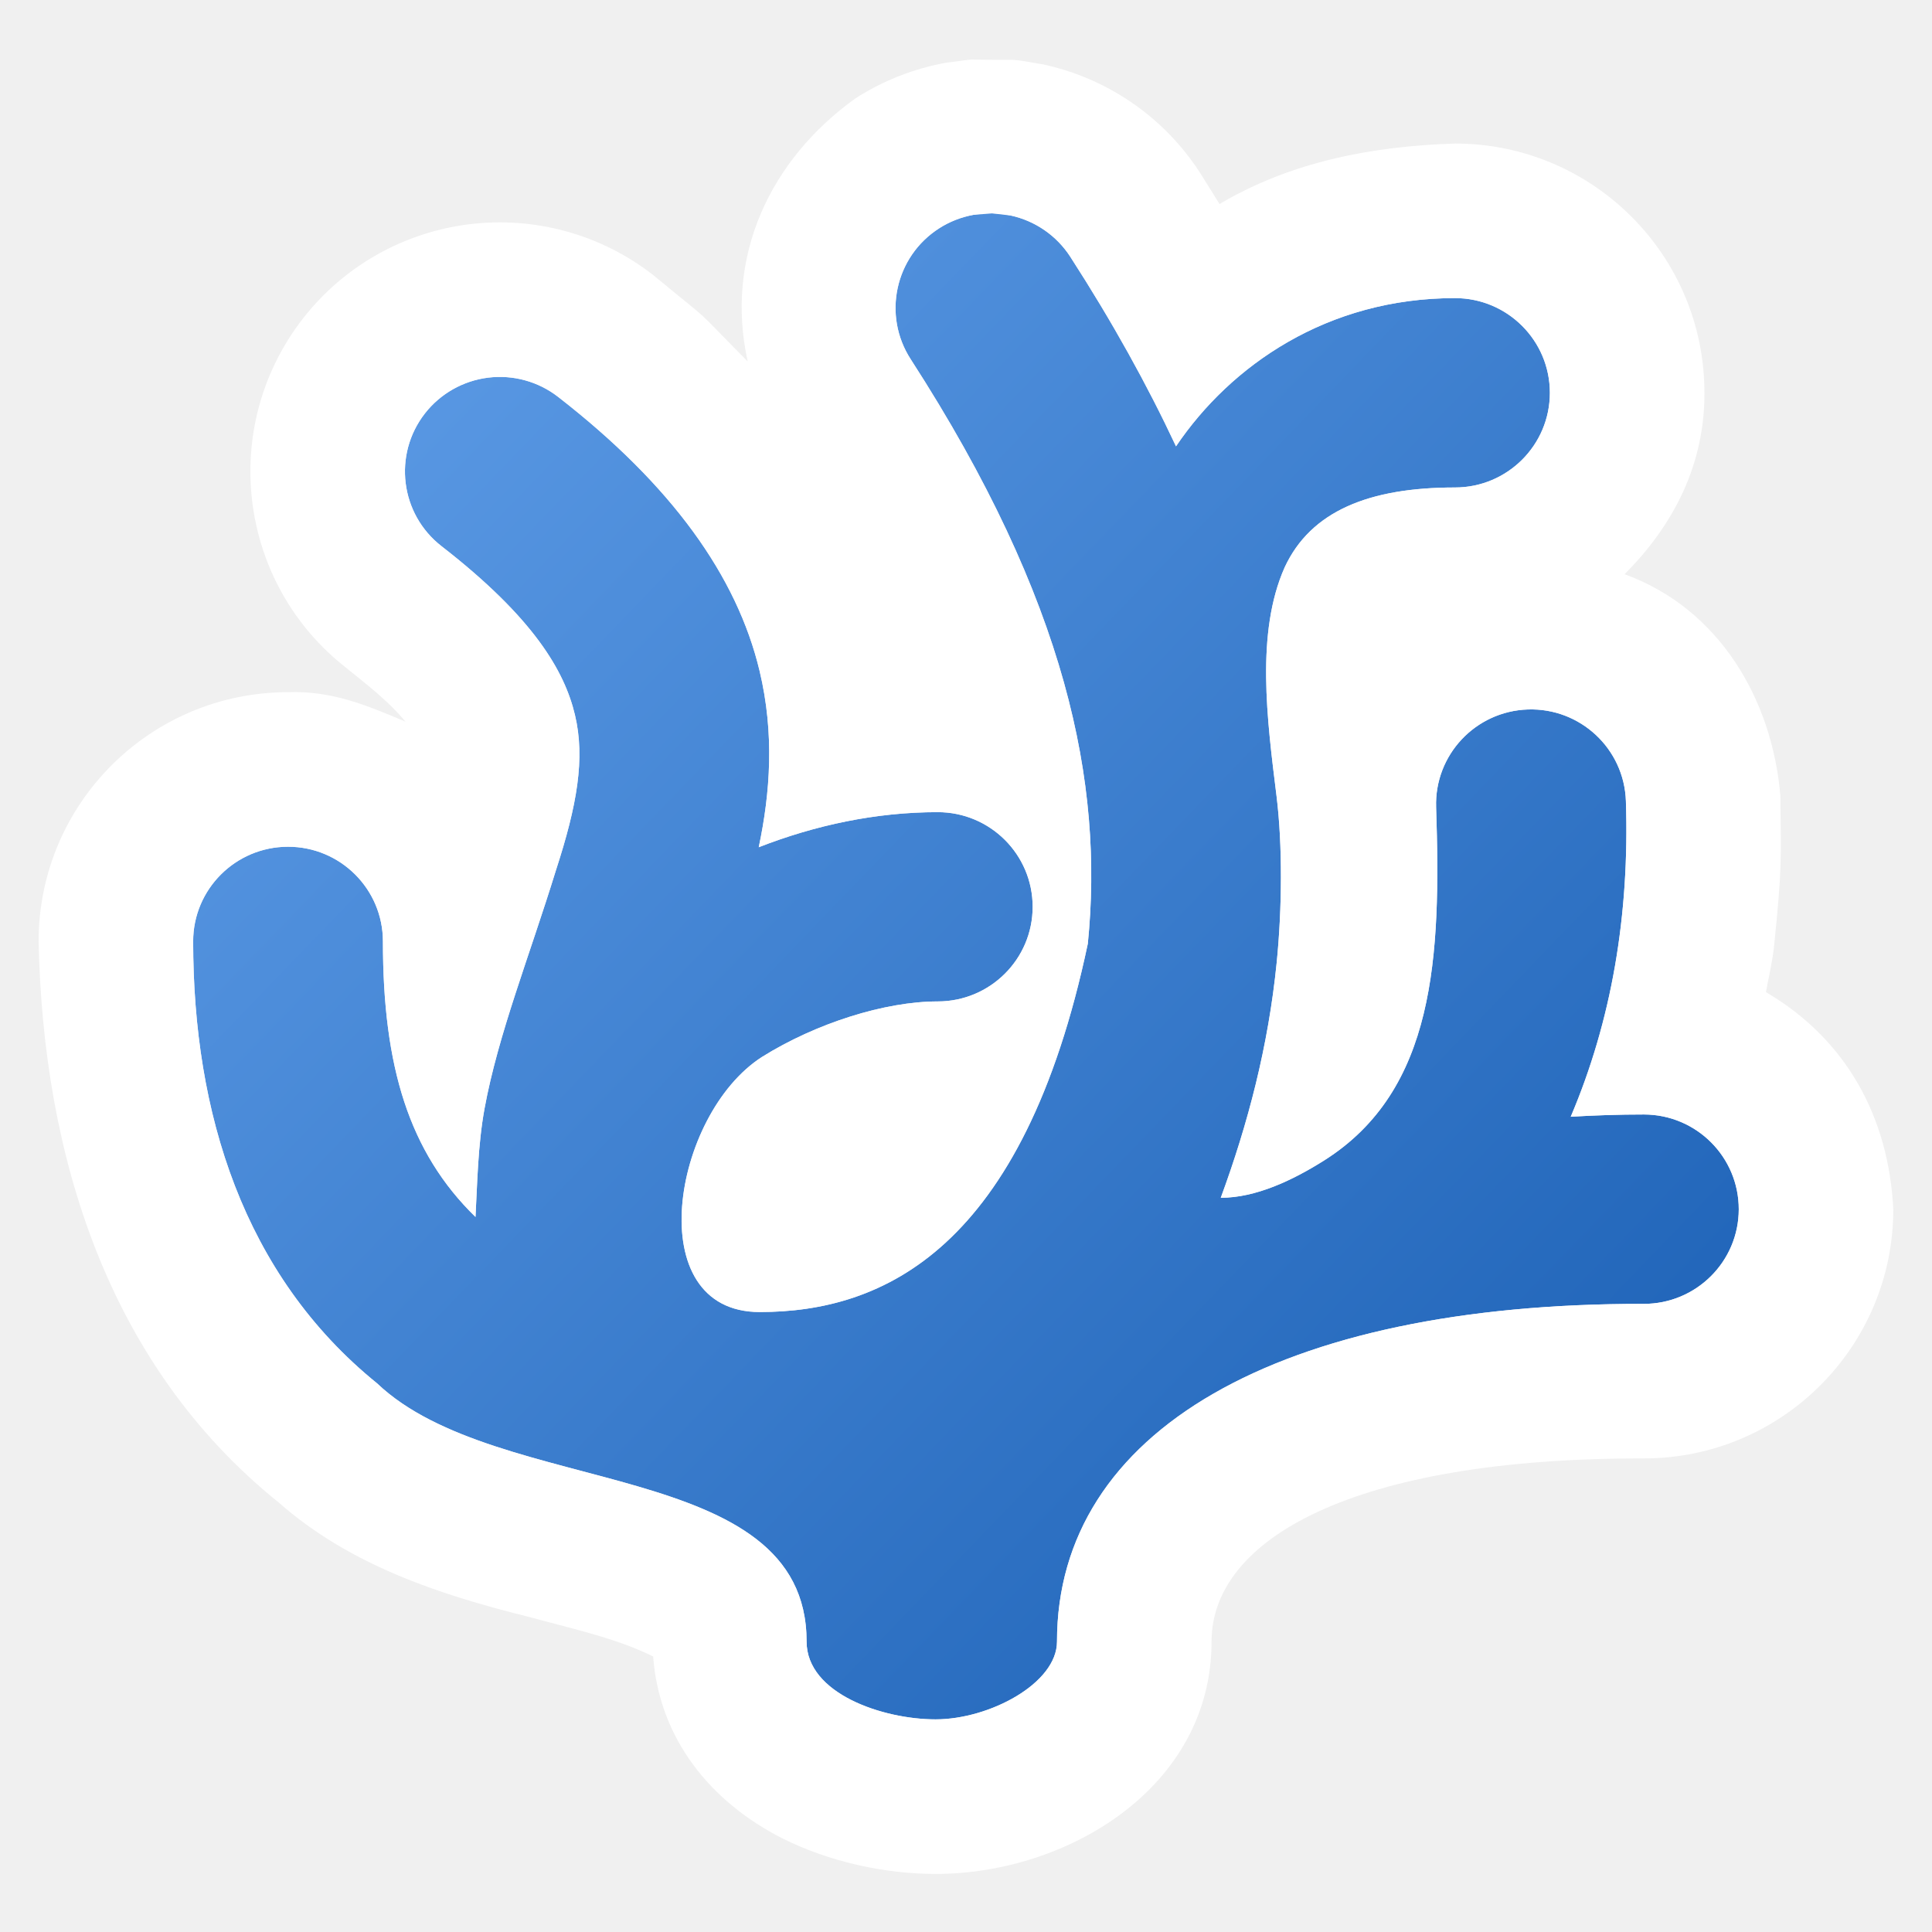
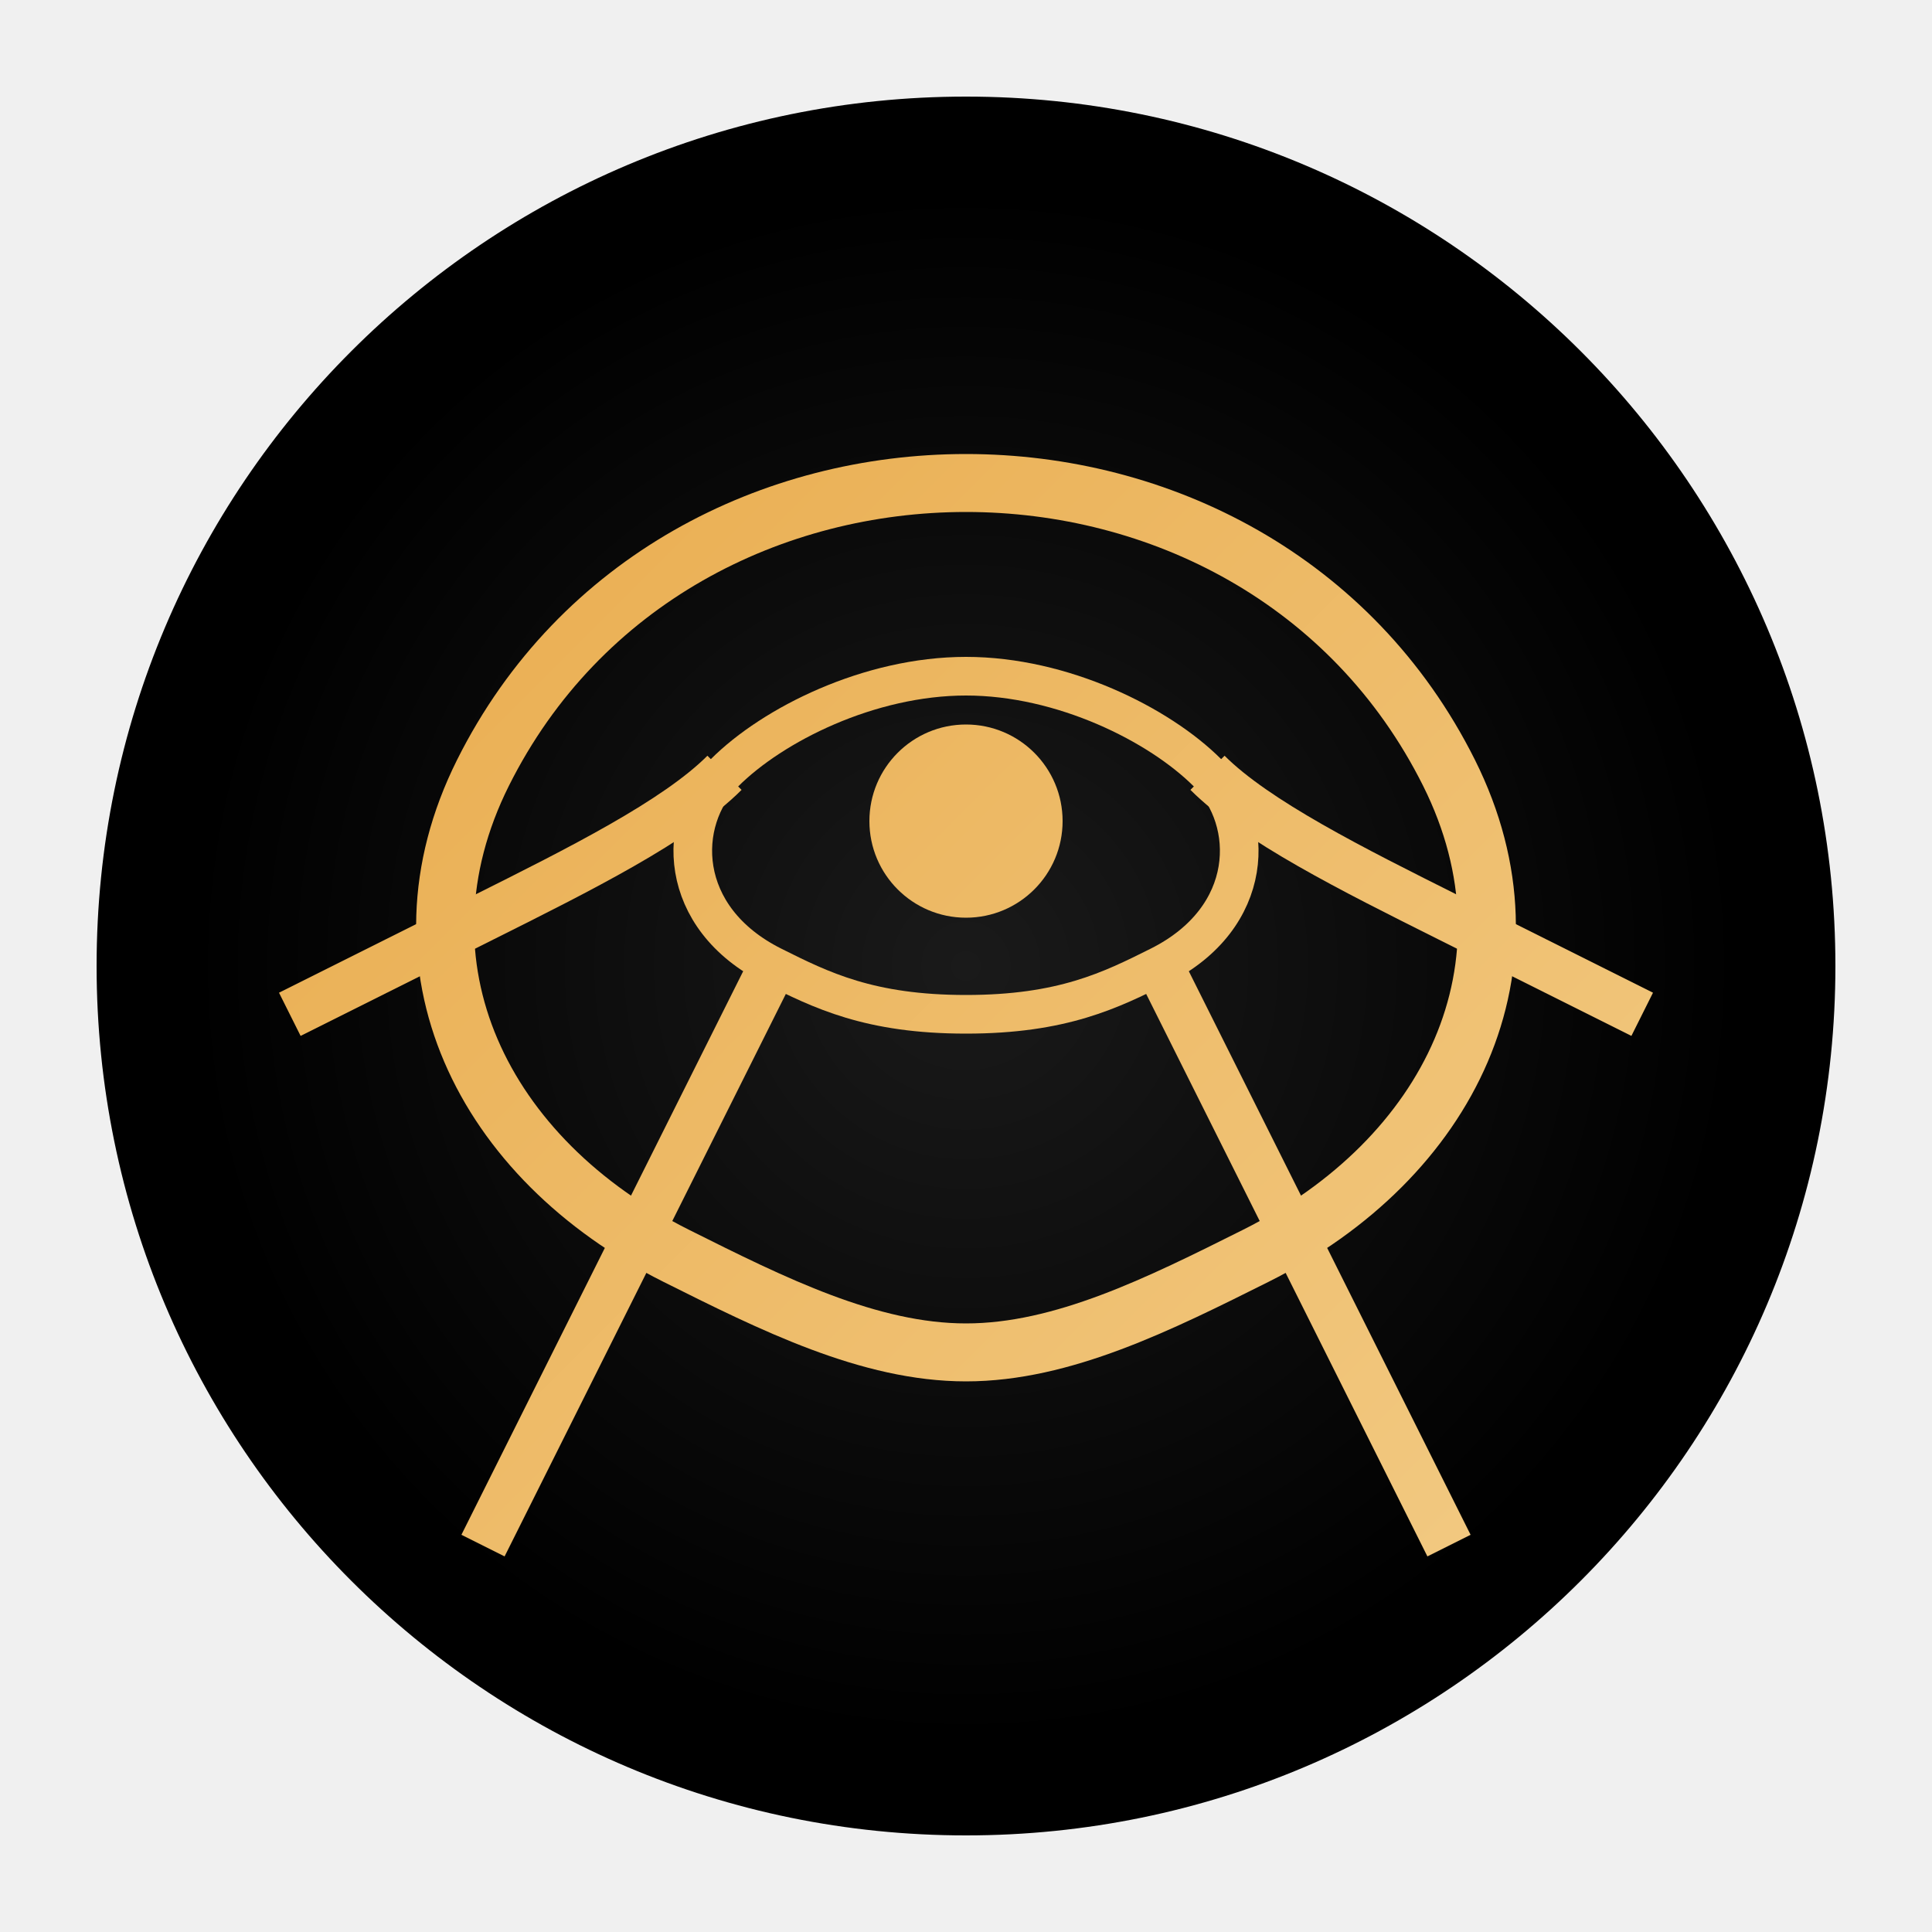
<svg xmlns="http://www.w3.org/2000/svg" version="1.1" x="0" y="0" width="100" height="100" viewBox="0, 0, 100, 100">
  <defs>
-     <linearGradient id="Gradient_1" gradientUnits="userSpaceOnUse" x1="209.998" y1="224.042" x2="287.332" y2="298.658" gradientTransform="matrix(1, 0, 0, 1, -200, -213)">
-       <stop offset="0" stop-color="#62A0EA" />
-       <stop offset="1" stop-color="#1A5FB4" />
+     <linearGradient id="Gradient_1" gradientUnits="userSpaceOnUse" x1="0" y1="0" x2="100" y2="100">
+       <stop offset="0" stop-color="#E6A23C" />
+       <stop offset="1" stop-color="#F5D393" />
    </linearGradient>
+     <radialGradient id="Gradient_2" cx="50" cy="50" r="40" gradientUnits="userSpaceOnUse">
+       <stop offset="0" stop-color="#1A1A1A" />
+       <stop offset="1" stop-color="#000000" />
+     </radialGradient>
  </defs>
  <g id="Layer_1">
-     <g id="path6008">
-       <path d="M48.608,11.819 C46.325,13.284 45.666,16.318 47.138,18.594 C55.225,31.118 57.134,40.564 56.306,48.842 C52.958,64.695 45.682,67.911 39.324,67.911 C33.116,67.911 34.778,57.694 39.445,54.704 C42.23,52.965 45.798,51.834 48.537,51.834 C51.25,51.834 53.45,49.642 53.45,46.936 C53.45,44.23 51.25,42.037 48.537,42.037 C45.338,42.037 42.201,42.709 39.272,43.853 C39.87,41.03 40.091,37.978 39.318,34.735 C38.143,29.81 34.762,25.106 28.892,20.546 C27.864,19.746 26.56,19.387 25.266,19.547 C23.973,19.707 22.796,20.373 21.995,21.398 C20.33,23.534 20.715,26.613 22.858,28.274 C27.64,31.989 29.219,34.738 29.759,37.002 C30.299,39.265 29.865,41.693 28.78,45.029 C27.394,49.525 25.784,53.538 25.078,57.387 C24.731,59.282 24.702,61.343 24.612,62.99 C21.168,59.634 19.82,55.202 19.82,48.726 C19.819,46.02 17.619,43.826 14.906,43.827 C12.195,43.83 9.998,46.022 9.998,48.726 C9.998,57.57 12.584,65.986 19.516,71.601 C25.791,77.579 41.749,75.37 41.749,84.967 C41.749,87.676 45.714,88.994 48.426,88.994 C51.209,88.994 54.71,87.134 54.71,84.967 C54.71,74.078 66.186,67.459 85.078,67.488 C87.792,67.492 89.994,65.301 89.998,62.595 C90.002,59.889 87.807,57.691 85.094,57.686 C83.802,57.685 82.542,57.729 81.301,57.802 C83.413,52.835 84.35,47.366 84.156,41.459 C84.066,38.754 81.796,36.634 79.085,36.722 C76.37,36.81 74.244,39.077 74.333,41.783 C74.589,49.518 74.299,56.424 68.537,60.065 C66.898,61.099 64.994,61.997 63.187,61.997 C64.59,58.182 65.649,54.156 66.082,49.816 C66.359,47.046 66.389,43.756 66.073,41.2 C65.582,37.24 64.99,32.749 66.494,29.366 C67.844,26.452 70.87,25.232 75.312,25.232 C78.023,25.23 80.22,23.037 80.221,20.334 C80.222,17.627 78.025,15.432 75.312,15.43 C68.71,15.43 63.706,18.904 60.87,23.102 C59.386,19.934 57.58,16.669 55.398,13.29 C54.693,12.198 53.582,11.43 52.31,11.154 C51.679,11.018 51.028,11.006 50.393,11.119 C49.758,11.234 49.151,11.471 48.608,11.819 z" fill="url(#Gradient_1)" />
-       <path d="M50.239,3.082 C53.179,3.136 51.93,2.991 54.005,3.336 C57.346,4.061 60.265,6.078 62.118,8.949 L63.123,10.561 C66.826,8.362 71.068,7.561 75.319,7.43 C82.445,7.436 88.225,13.21 88.221,20.336 C88.238,24.02 86.639,27.172 84.086,29.721 C88.987,31.499 91.733,36.199 92.152,41.197 C92.18,44.58 92.249,44.83 91.827,48.956 C91.745,49.763 91.546,50.554 91.405,51.353 C95.577,53.799 97.765,57.84 97.997,62.607 C97.987,69.735 92.194,75.498 85.066,75.488 C70.02,75.465 62.71,79.675 62.71,84.967 C62.71,92.511 55.258,96.994 48.426,96.994 C45.777,96.994 42.898,96.36 40.479,95.145 C36.759,93.25 34.123,89.987 33.806,85.737 C32.068,84.879 30.15,84.434 28.286,83.932 C27.813,83.807 27.57,83.743 27.327,83.678 C22.661,82.517 18.074,80.985 14.415,77.761 C5.537,70.611 2.229,59.744 1.998,48.723 C2,41.6 7.778,35.834 14.904,35.827 C17.181,35.748 18.943,36.49 20.983,37.35 C20.117,36.294 19.008,35.452 17.955,34.596 C12.316,30.222 11.298,22.107 15.69,16.475 C17.796,13.777 20.888,12.028 24.284,11.608 C27.68,11.188 31.105,12.131 33.799,14.229 C37.211,17.046 35.576,15.553 38.702,18.711 C37.495,13.28 39.864,8.25 44.288,5.086 L44.292,5.083 C45.718,4.17 47.309,3.546 48.984,3.244 L50.239,3.082 z M51.353,11.043 L50.393,11.119 C49.758,11.234 49.151,11.471 48.608,11.819 C46.325,13.284 45.666,16.318 47.138,18.594 C55.225,31.118 57.134,40.564 56.306,48.842 C52.958,64.695 45.682,67.911 39.324,67.911 C33.116,67.911 34.778,57.694 39.445,54.704 C42.23,52.965 45.798,51.834 48.537,51.834 C51.25,51.834 53.45,49.642 53.45,46.936 C53.45,44.23 51.25,42.037 48.537,42.037 C45.338,42.037 42.201,42.709 39.272,43.853 C39.87,41.03 40.091,37.978 39.318,34.735 C38.143,29.81 34.762,25.106 28.892,20.546 C27.864,19.746 26.56,19.387 25.266,19.547 C23.973,19.707 22.796,20.373 21.995,21.398 C20.33,23.534 20.715,26.613 22.858,28.274 C27.64,31.989 29.219,34.738 29.759,37.002 C30.299,39.265 29.865,41.693 28.78,45.029 C27.394,49.525 25.784,53.538 25.078,57.387 C24.731,59.282 24.702,61.343 24.612,62.99 C21.168,59.634 19.82,55.202 19.82,48.726 C19.819,46.02 17.619,43.826 14.906,43.827 C12.195,43.83 9.998,46.022 9.998,48.726 C9.998,57.57 12.584,65.986 19.516,71.601 C25.791,77.579 41.749,75.37 41.749,84.967 C41.749,87.676 45.714,88.994 48.426,88.994 C51.209,88.994 54.71,87.134 54.71,84.967 C54.71,74.078 66.186,67.459 85.078,67.488 C87.792,67.492 89.994,65.301 89.998,62.595 C90.002,59.889 87.807,57.691 85.094,57.686 C83.802,57.685 82.542,57.729 81.301,57.802 C83.413,52.835 84.35,47.366 84.156,41.459 C84.066,38.754 81.796,36.634 79.085,36.722 C76.37,36.81 74.244,39.077 74.333,41.783 C74.589,49.518 74.299,56.424 68.537,60.065 C66.898,61.099 64.994,61.997 63.187,61.997 C64.59,58.182 65.649,54.156 66.082,49.816 C66.359,47.046 66.389,43.756 66.073,41.2 C65.582,37.24 64.99,32.749 66.494,29.366 C67.844,26.452 70.87,25.232 75.312,25.232 C78.023,25.23 80.22,23.037 80.221,20.334 C80.222,17.627 78.025,15.432 75.312,15.43 C68.71,15.43 63.706,18.904 60.87,23.102 C59.386,19.934 57.58,16.669 55.398,13.29 C54.693,12.198 53.582,11.43 52.31,11.154 L51.353,11.043 z" fill="#FFFFFF" />
-     </g>
+     <circle cx="50" cy="50" r="45" fill="url(#Gradient_2)" />
+     <path d="M50,25 C40,25 30,30 25,40 C20,50 25,60 35,65 C40,67.5 45,70 50,70 C55,70 60,67.5 65,65 C75,60 80,50 75,40 C70,30 60,25 50,25 z" fill="none" stroke="url(#Gradient_1)" stroke-width="3" />
+     <path d="M50,35 C45,35 40,37.5 37.5,40 C35,42.5 35,47.5 40,50 C42.5,51.25 45,52.5 50,52.5 C55,52.5 57.5,51.25 60,50 C65,47.5 65,42.5 62.5,40 C60,37.5 55,35 50,35 z" fill="none" stroke="url(#Gradient_1)" stroke-width="2" />
+     <circle cx="50" cy="42.5" r="5" fill="url(#Gradient_1)" />
+     <path d="M62.5,40 C65,42.5 70,45 75,47.5 C80,50 85,52.5 85,52.5" fill="none" stroke="url(#Gradient_1)" stroke-width="2.5" />
+     <path d="M37.5,40 C35,42.5 30,45 25,47.5 C20,50 15,52.5 15,52.5" fill="none" stroke="url(#Gradient_1)" stroke-width="2.5" />
+     <path d="M40,50 C40,50 35,60 30,70 C27.5,75 25,80 25,80" fill="none" stroke="url(#Gradient_1)" stroke-width="2.5" />
+     <path d="M60,50 C60,50 65,60 70,70 C72.5,75 75,80 75,80" fill="none" stroke="url(#Gradient_1)" stroke-width="2.5" />
  </g>
</svg>
